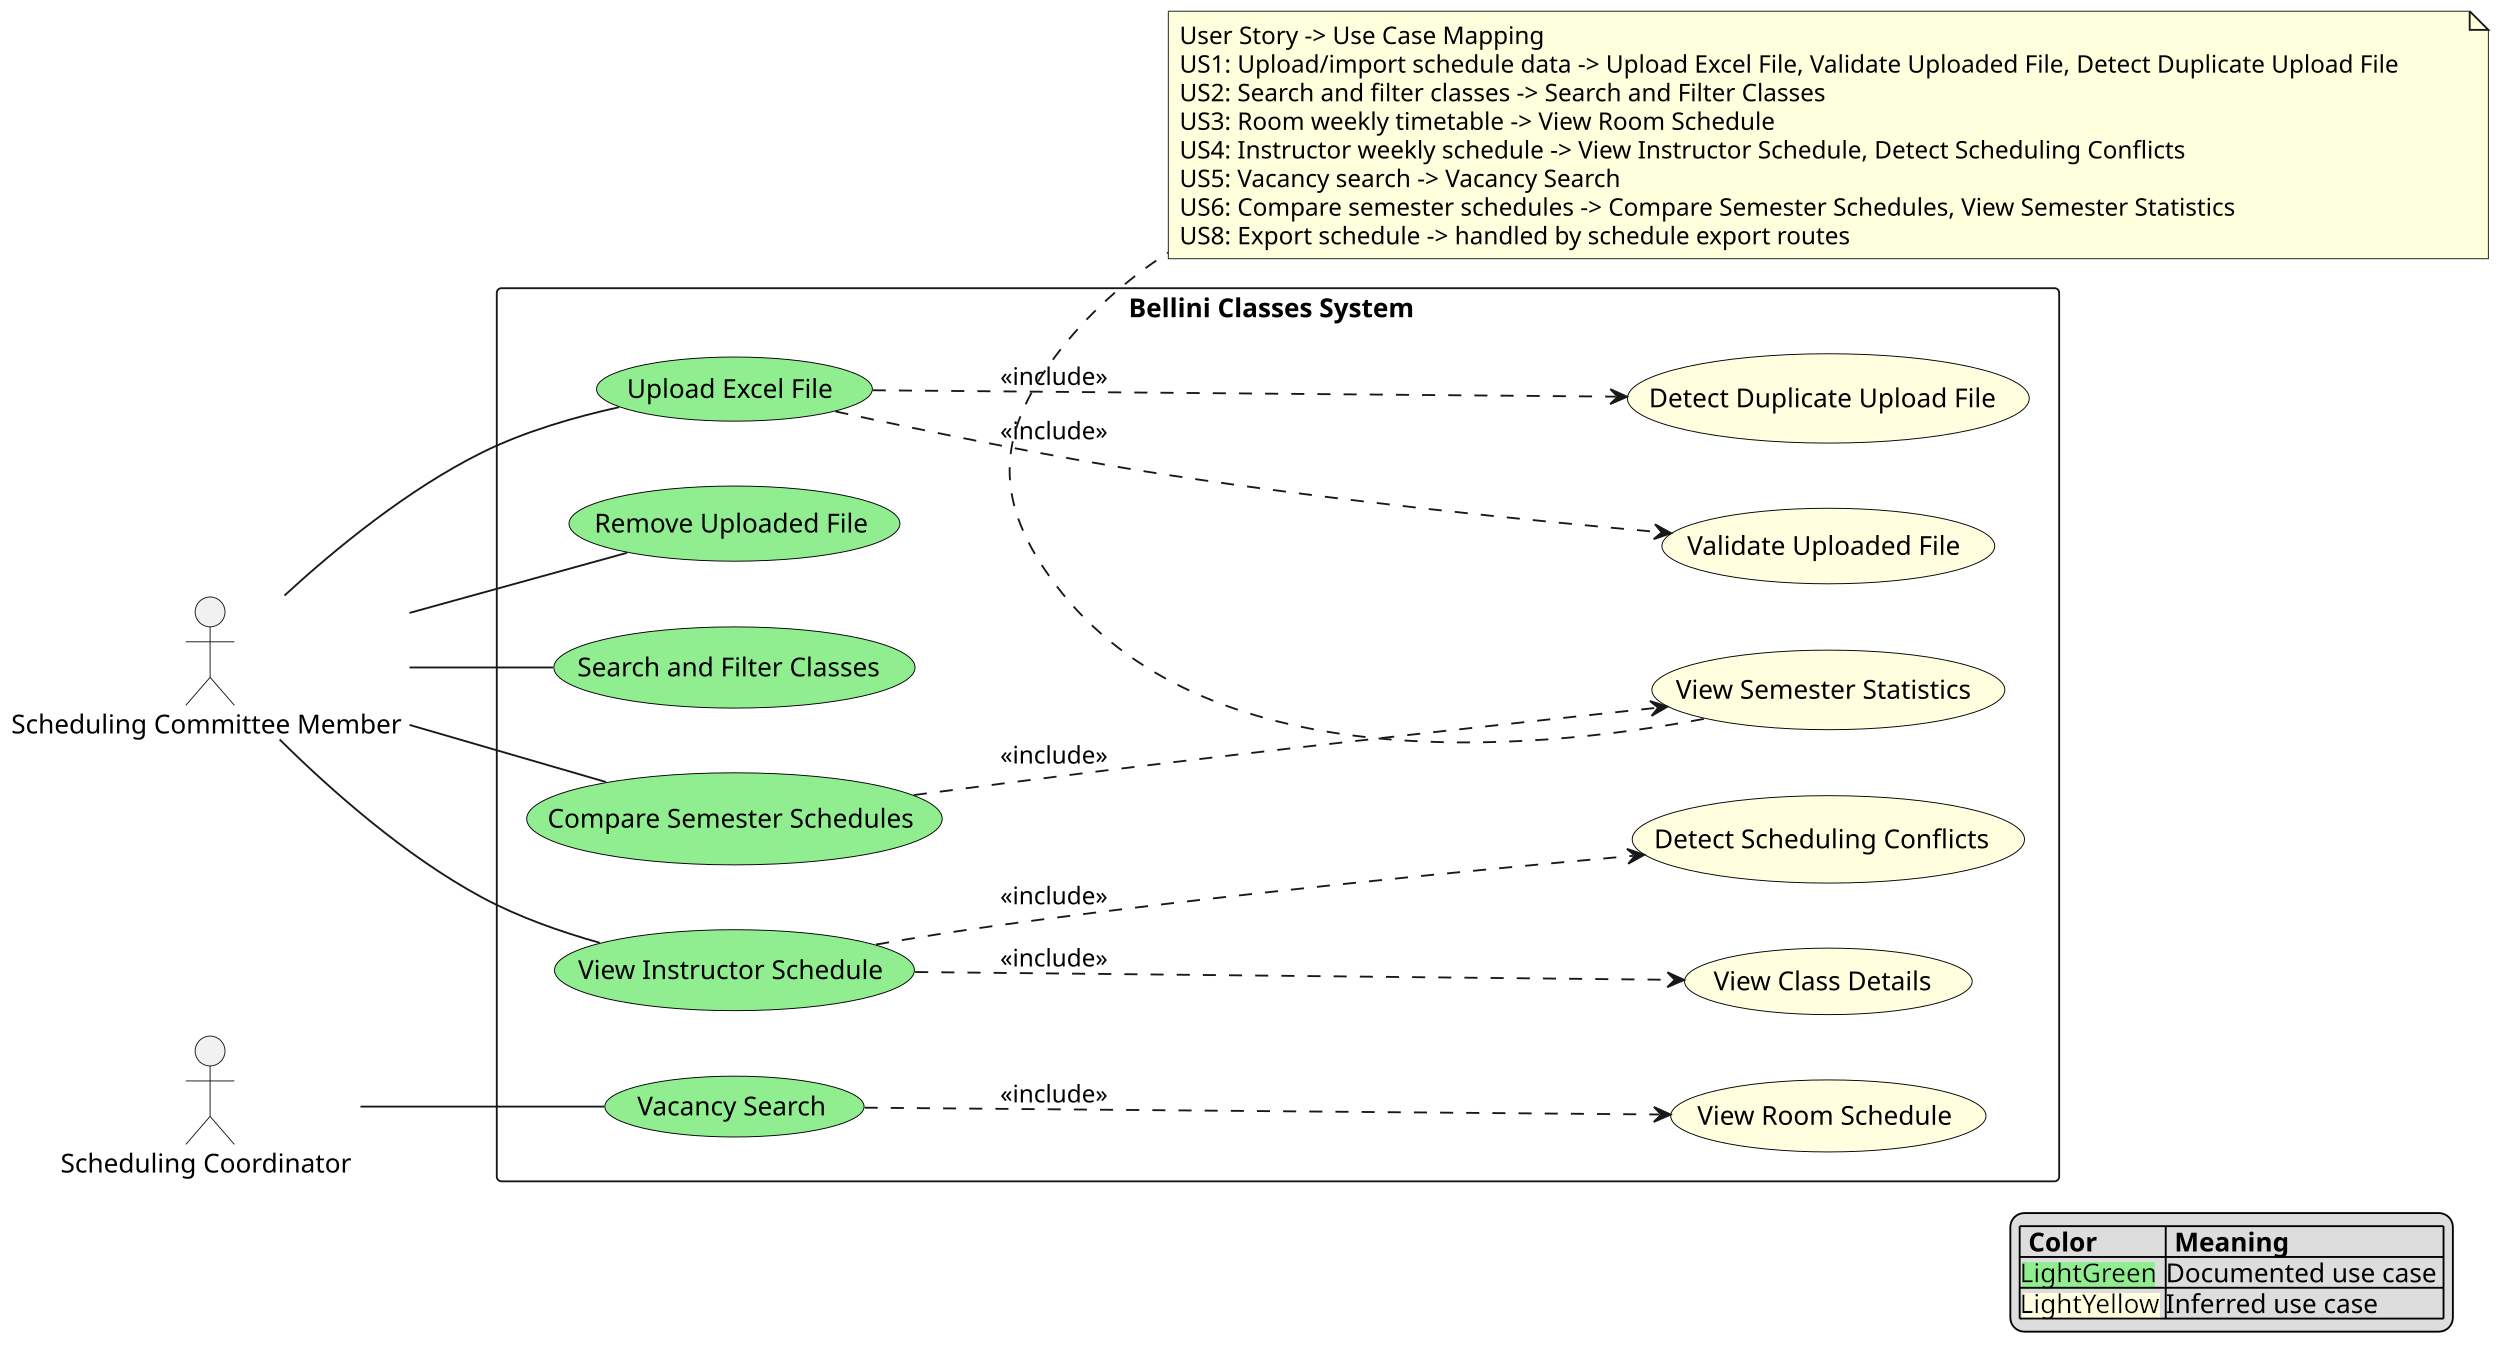
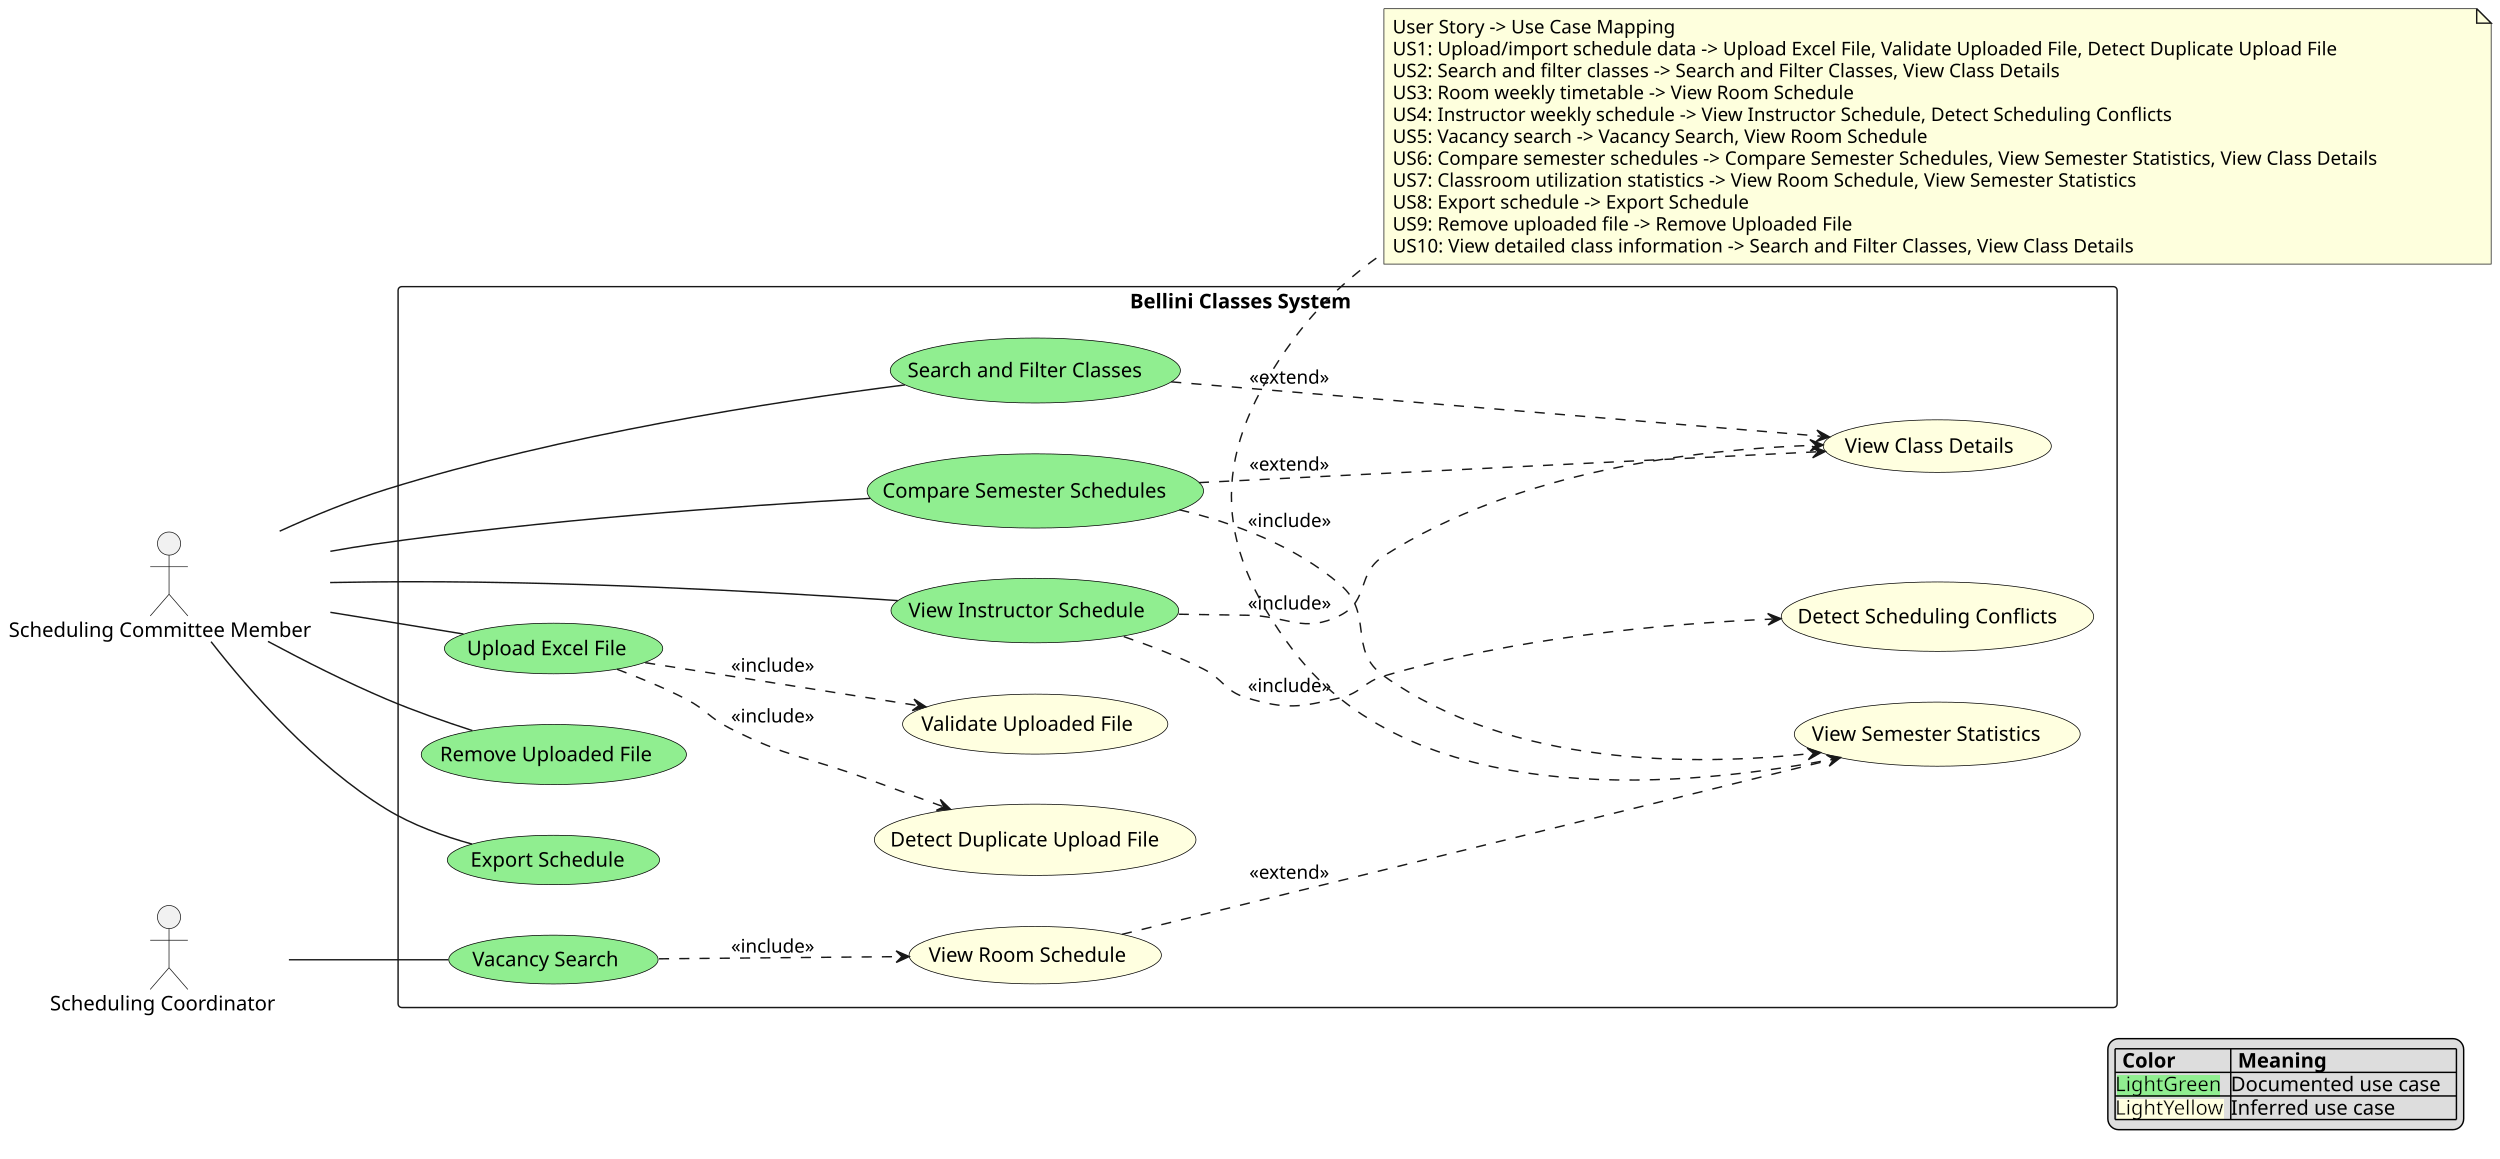
- <svg xmlns="http://www.w3.org/2000/svg" contentStyleType="text/css" data-diagram-type="DESCRIPTION" height="732px" preserveAspectRatio="none" style="width:1338px;height:732px;background:#FFFFFF;" version="1.1" viewBox="0 0 1338 732" width="1338px" zoomAndPan="magnify">
+ <svg xmlns="http://www.w3.org/2000/svg" contentStyleType="text/css" data-diagram-type="DESCRIPTION" height="800px" preserveAspectRatio="none" style="width:1727px;height:800px;background:#FFFFFF;" version="1.1" viewBox="0 0 1727 800" width="1727px" zoomAndPan="magnify">
  <defs>
-     <filter height="1" id="bkrtp244hbtht0" width="1" x="0" y="0">
+     <filter height="1" id="b1ghmrmlvfj99b0" width="1" x="0" y="0">
      <feFlood flood-color="#90EE90" result="flood" />
      <feComposite in="SourceGraphic" in2="flood" operator="over" />
    </filter>
-     <filter height="1" id="bkrtp244hbtht1" width="1" x="0" y="0">
+     <filter height="1" id="b1ghmrmlvfj99b1" width="1" x="0" y="0">
      <feFlood flood-color="#FFFFE0" result="flood" />
      <feComposite in="SourceGraphic" in2="flood" operator="over" />
    </filter>
  </defs>
  <g>
    <g class="cluster" data-qualified-name="Bellini Classes System" data-source-line="11" id="ent0004">
-       <rect fill="none" height="478" rx="2.5" ry="2.5" style="stroke:#181818;stroke-width:1;" width="836.19" x="265.88" y="154.24" />
-       <text fill="#000000" font-family="sans-serif" font-size="14" font-weight="bold" lengthAdjust="spacing" textLength="159.893" x="604.029" y="169.775">Bellini Classes System</text>
+       <rect fill="none" height="498" rx="2.5" ry="2.5" style="stroke:#181818;stroke-width:1;" width="1187.5" x="275" y="198" />
+       <text fill="#000000" font-family="sans-serif" font-size="14" font-weight="bold" lengthAdjust="spacing" textLength="176.408" x="780.546" y="212.995">Bellini Classes System</text>
    </g>
    <g class="entity" data-qualified-name="Bellini Classes System.UC_UPLOAD" data-source-line="12" id="ent0005">
-       <ellipse cx="393.08" cy="208.242" fill="#90EE90" rx="73.81" ry="17.162" style="stroke:#000000;stroke-width:0.5;" />
-       <text fill="#000000" font-family="sans-serif" font-size="14" lengthAdjust="spacing" textLength="115.151" x="335.505" y="212.986">Upload Excel File</text>
+       <ellipse cx="382.414" cy="447.983" fill="#90EE90" rx="75.414" ry="17.483" style="stroke:#000000;stroke-width:0.5;" />
+       <text fill="#000000" font-family="sans-serif" font-size="14" lengthAdjust="spacing" textLength="119.731" x="322.549" y="452.631">Upload Excel File</text>
    </g>
    <g class="entity" data-qualified-name="Bellini Classes System.UC_REMOVE" data-source-line="13" id="ent0006">
-       <ellipse cx="393.085" cy="280.241" fill="#90EE90" rx="88.555" ry="20.111" style="stroke:#000000;stroke-width:0.5;" />
-       <text fill="#000000" font-family="sans-serif" font-size="14" lengthAdjust="spacing" textLength="149.94" x="318.115" y="284.985">Remove Uploaded File</text>
+       <ellipse cx="382.595" cy="521.219" fill="#90EE90" rx="91.595" ry="20.719" style="stroke:#000000;stroke-width:0.5;" />
+       <text fill="#000000" font-family="sans-serif" font-size="14" lengthAdjust="spacing" textLength="157.343" x="303.924" y="525.867">Remove Uploaded File</text>
    </g>
    <g class="entity" data-qualified-name="Bellini Classes System.UC_SEARCH" data-source-line="14" id="ent0007">
-       <ellipse cx="393.077" cy="357.243" fill="#90EE90" rx="96.667" ry="21.733" style="stroke:#000000;stroke-width:0.5;" />
-       <text fill="#000000" font-family="sans-serif" font-size="14" lengthAdjust="spacing" textLength="168.219" x="308.968" y="361.988">Search and Filter Classes</text>
+       <ellipse cx="715.212" cy="255.942" fill="#90EE90" rx="100.212" ry="22.442" style="stroke:#000000;stroke-width:0.5;" />
+       <text fill="#000000" font-family="sans-serif" font-size="14" lengthAdjust="spacing" textLength="176.524" x="626.95" y="260.591">Search and Filter Classes</text>
    </g>
    <g class="entity" data-qualified-name="Bellini Classes System.UC_COMPARE" data-source-line="15" id="ent0008">
-       <ellipse cx="393.08" cy="438.24" fill="#90EE90" rx="111.2" ry="24.64" style="stroke:#000000;stroke-width:0.5;" />
-       <text fill="#000000" font-family="sans-serif" font-size="14" lengthAdjust="spacing" textLength="200.081" x="293.039" y="442.984">Compare Semester Schedules</text>
+       <ellipse cx="715.207" cy="339.142" fill="#90EE90" rx="116.207" ry="25.642" style="stroke:#000000;stroke-width:0.5;" />
+       <text fill="#000000" font-family="sans-serif" font-size="14" lengthAdjust="spacing" textLength="211.244" x="609.586" y="343.79">Compare Semester Schedules</text>
    </g>
    <g class="entity" data-qualified-name="Bellini Classes System.UC_INSTRUCTOR" data-source-line="16" id="ent0009">
-       <ellipse cx="393.077" cy="519.244" fill="#90EE90" rx="96.317" ry="21.663" style="stroke:#000000;stroke-width:0.5;" />
-       <text fill="#000000" font-family="sans-serif" font-size="14" lengthAdjust="spacing" textLength="167.44" x="309.358" y="523.988">View Instructor Schedule</text>
+       <ellipse cx="714.878" cy="421.776" fill="#90EE90" rx="99.378" ry="22.276" style="stroke:#000000;stroke-width:0.5;" />
+       <text fill="#000000" font-family="sans-serif" font-size="14" lengthAdjust="spacing" textLength="174.685" x="627.535" y="426.424">View Instructor Schedule</text>
    </g>
    <g class="entity" data-qualified-name="Bellini Classes System.UC_VACANCY" data-source-line="17" id="ent0010">
-       <ellipse cx="393.076" cy="592.235" fill="#90EE90" rx="69.376" ry="16.275" style="stroke:#000000;stroke-width:0.5;" />
-       <text fill="#000000" font-family="sans-serif" font-size="14" lengthAdjust="spacing" textLength="104.05" x="341.051" y="596.979">Vacancy Search</text>
+       <ellipse cx="382.311" cy="662.862" fill="#90EE90" rx="72.311" ry="16.862" style="stroke:#000000;stroke-width:0.5;" />
+       <text fill="#000000" font-family="sans-serif" font-size="14" lengthAdjust="spacing" textLength="112.144" x="326.239" y="667.511">Vacancy Search</text>
    </g>
-     <g class="entity" data-qualified-name="Bellini Classes System.UC_ROOM" data-source-line="19" id="ent0011">
-       <ellipse cx="978.531" cy="597.244" fill="#FFFFE0" rx="84.371" ry="19.274" style="stroke:#000000;stroke-width:0.5;" />
-       <text fill="#000000" font-family="sans-serif" font-size="14" lengthAdjust="spacing" textLength="140.315" x="908.373" y="601.988">View Room Schedule</text>
+     <g class="entity" data-qualified-name="Bellini Classes System.UC_EXPORT" data-source-line="18" id="ent0011">
+       <ellipse cx="382.313" cy="594.062" fill="#90EE90" rx="73.313" ry="17.062" style="stroke:#000000;stroke-width:0.5;" />
+       <text fill="#000000" font-family="sans-serif" font-size="14" lengthAdjust="spacing" textLength="114.611" x="325.007" y="598.711">Export Schedule</text>
    </g>
-     <g class="entity" data-qualified-name="Bellini Classes System.UC_CONFLICT" data-source-line="20" id="ent0012">
-       <ellipse cx="978.532" cy="449.236" fill="#FFFFE0" rx="104.982" ry="23.396" style="stroke:#000000;stroke-width:0.5;" />
-       <text fill="#000000" font-family="sans-serif" font-size="14" lengthAdjust="spacing" textLength="186.56" x="885.252" y="453.981">Detect Scheduling Conflicts</text>
+     <g class="entity" data-qualified-name="Bellini Classes System.UC_ROOM" data-source-line="20" id="ent0012">
+       <ellipse cx="715.15" cy="659.83" fill="#FFFFE0" rx="87.15" ry="19.83" style="stroke:#000000;stroke-width:0.5;" />
+       <text fill="#000000" font-family="sans-serif" font-size="14" lengthAdjust="spacing" textLength="147.26" x="641.52" y="664.479">View Room Schedule</text>
    </g>
-     <g class="entity" data-qualified-name="Bellini Classes System.UC_VALIDATE" data-source-line="21" id="ent0013">
-       <ellipse cx="978.526" cy="292.235" fill="#FFFFE0" rx="89.076" ry="20.215" style="stroke:#000000;stroke-width:0.5;" />
-       <text fill="#000000" font-family="sans-serif" font-size="14" lengthAdjust="spacing" textLength="151.129" x="902.962" y="296.979">Validate Uploaded File</text>
+     <g class="entity" data-qualified-name="Bellini Classes System.UC_CONFLICT" data-source-line="21" id="ent0013">
+       <ellipse cx="1338.411" cy="425.982" fill="#FFFFE0" rx="107.912" ry="23.982" style="stroke:#000000;stroke-width:0.5;" />
+       <text fill="#000000" font-family="sans-serif" font-size="14" lengthAdjust="spacing" textLength="193.355" x="1241.734" y="430.631">Detect Scheduling Conflicts</text>
    </g>
-     <g class="entity" data-qualified-name="Bellini Classes System.UC_DUP_FILE" data-source-line="22" id="ent0014">
-       <ellipse cx="978.529" cy="213.238" fill="#FFFFE0" rx="107.539" ry="23.908" style="stroke:#000000;stroke-width:0.5;" />
-       <text fill="#000000" font-family="sans-serif" font-size="14" lengthAdjust="spacing" textLength="192.138" x="882.46" y="217.982">Detect Duplicate Upload File</text>
+     <g class="entity" data-qualified-name="Bellini Classes System.UC_VALIDATE" data-source-line="22" id="ent0014">
+       <ellipse cx="715.122" cy="500.224" fill="#FFFFE0" rx="91.623" ry="20.724" style="stroke:#000000;stroke-width:0.5;" />
+       <text fill="#000000" font-family="sans-serif" font-size="14" lengthAdjust="spacing" textLength="157.404" x="636.42" y="504.873">Validate Uploaded File</text>
    </g>
-     <g class="entity" data-qualified-name="Bellini Classes System.UC_DETAILS" data-source-line="23" id="ent0015">
-       <ellipse cx="978.532" cy="525.236" fill="#FFFFE0" rx="76.982" ry="17.796" style="stroke:#000000;stroke-width:0.5;" />
-       <text fill="#000000" font-family="sans-serif" font-size="14" lengthAdjust="spacing" textLength="122.869" x="917.097" y="529.981">View Class Details</text>
+     <g class="entity" data-qualified-name="Bellini Classes System.UC_DUP_FILE" data-source-line="23" id="ent0015">
+       <ellipse cx="715.088" cy="580.118" fill="#FFFFE0" rx="111.088" ry="24.618" style="stroke:#000000;stroke-width:0.5;" />
+       <text fill="#000000" font-family="sans-serif" font-size="14" lengthAdjust="spacing" textLength="200.231" x="614.973" y="584.766">Detect Duplicate Upload File</text>
    </g>
-     <g class="entity" data-qualified-name="Bellini Classes System.UC_STATS" data-source-line="24" id="ent0016">
-       <ellipse cx="978.535" cy="369.241" fill="#FFFFE0" rx="94.455" ry="21.291" style="stroke:#000000;stroke-width:0.5;" />
-       <text fill="#000000" font-family="sans-serif" font-size="14" lengthAdjust="spacing" textLength="163.276" x="896.896" y="373.985">View Semester Statistics</text>
+     <g class="entity" data-qualified-name="Bellini Classes System.UC_DETAILS" data-source-line="24" id="ent0016">
+       <ellipse cx="1338.283" cy="308.156" fill="#FFFFE0" rx="78.783" ry="18.157" style="stroke:#000000;stroke-width:0.5;" />
+       <text fill="#000000" font-family="sans-serif" font-size="14" lengthAdjust="spacing" textLength="127.798" x="1274.384" y="312.805">View Class Details</text>
+     </g>
+     <g class="entity" data-qualified-name="Bellini Classes System.UC_STATS" data-source-line="25" id="ent0017">
+       <ellipse cx="1338.265" cy="507.153" fill="#FFFFE0" rx="98.765" ry="22.153" style="stroke:#000000;stroke-width:0.5;" />
+       <text fill="#000000" font-family="sans-serif" font-size="14" lengthAdjust="spacing" textLength="173.332" x="1251.599" y="511.801">View Semester Statistics</text>
    </g>
    <g class="entity" data-qualified-name="SCM" data-source-line="8" id="ent0002">
-       <ellipse cx="112.442" cy="327.5" fill="#F1F1F1" rx="8" ry="8" style="stroke:#181818;stroke-width:0.5;" />
-       <path d="M112.442,335.5 L112.442,362.5 M99.442,343.5 L125.442,343.5 M112.442,362.5 L99.442,377.5 M112.442,362.5 L125.442,377.5" fill="none" style="stroke:#181818;stroke-width:0.5;" />
-       <text fill="#000000" font-family="sans-serif" font-size="14" lengthAdjust="spacing" textLength="212.885" x="6" y="392.535">Scheduling Committee Member</text>
+       <ellipse cx="116.783" cy="375.5" fill="#F1F1F1" rx="8" ry="8" style="stroke:#181818;stroke-width:0.5;" />
+       <path d="M116.783,383.5 L116.783,410.5 M103.783,391.5 L129.783,391.5 M116.783,410.5 L103.783,425.5 M116.783,410.5 L129.783,425.5" fill="none" style="stroke:#181818;stroke-width:0.5;" />
+       <text fill="#000000" font-family="sans-serif" font-size="14" lengthAdjust="spacing" textLength="221.566" x="6" y="439.995">Scheduling Committee Member</text>
    </g>
    <g class="entity" data-qualified-name="SC" data-source-line="9" id="ent0003">
-       <ellipse cx="112.439" cy="562.5" fill="#F1F1F1" rx="8" ry="8" style="stroke:#181818;stroke-width:0.5;" />
-       <path d="M112.439,570.5 L112.439,597.5 M99.439,578.5 L125.439,578.5 M112.439,597.5 L99.439,612.5 M112.439,597.5 L125.439,612.5" fill="none" style="stroke:#181818;stroke-width:0.5;" />
-       <text fill="#000000" font-family="sans-serif" font-size="14" lengthAdjust="spacing" textLength="160.098" x="32.39" y="627.535">Scheduling Coordinator</text>
+       <ellipse cx="116.76" cy="633.5" fill="#F1F1F1" rx="8" ry="8" style="stroke:#181818;stroke-width:0.5;" />
+       <path d="M116.76,641.5 L116.76,668.5 M103.76,649.5 L129.76,649.5 M116.76,668.5 L103.76,683.5 M116.76,668.5 L129.76,683.5" fill="none" style="stroke:#181818;stroke-width:0.5;" />
+       <text fill="#000000" font-family="sans-serif" font-size="14" lengthAdjust="spacing" textLength="164.52" x="34.5" y="697.995">Scheduling Coordinator</text>
    </g>
-     <g class="entity" data-qualified-name="GMN29" data-source-line="48" id="ent0030">
-       <path d="M625.28,6 L625.28,138.484 L1331.776,138.484 L1331.776,16 L1321.776,6 L625.28,6" fill="#FEFFDD" style="stroke:#181818;stroke-width:0.5;" />
-       <path d="M1321.776,6 L1321.776,16 L1331.776,16 L1321.776,6" fill="#FEFFDD" style="stroke:#181818;stroke-width:1;" />
-       <text fill="#000000" font-family="sans-serif" font-size="13" lengthAdjust="spacing" textLength="206.172" x="631.28" y="23.568">User Story -&gt; Use Case Mapping</text>
-       <text fill="#000000" font-family="sans-serif" font-size="13" lengthAdjust="spacing" textLength="685.496" x="631.28" y="38.879">US1: Upload/import schedule data -&gt; Upload Excel File, Validate Uploaded File, Detect Duplicate Upload File</text>
-       <text fill="#000000" font-family="sans-serif" font-size="13" lengthAdjust="spacing" textLength="366.418" x="631.28" y="54.19">US2: Search and filter classes -&gt; Search and Filter Classes</text>
-       <text fill="#000000" font-family="sans-serif" font-size="13" lengthAdjust="spacing" textLength="335.258" x="631.28" y="69.5">US3: Room weekly timetable -&gt; View Room Schedule</text>
-       <text fill="#000000" font-family="sans-serif" font-size="13" lengthAdjust="spacing" textLength="563.716" x="631.28" y="84.811">US4: Instructor weekly schedule -&gt; View Instructor Schedule, Detect Scheduling Conflicts</text>
-       <text fill="#000000" font-family="sans-serif" font-size="13" lengthAdjust="spacing" textLength="251.399" x="631.28" y="100.121">US5: Vacancy search -&gt; Vacancy Search</text>
-       <text fill="#000000" font-family="sans-serif" font-size="13" lengthAdjust="spacing" textLength="589.208" x="631.28" y="115.432">US6: Compare semester schedules -&gt; Compare Semester Schedules, View Semester Statistics</text>
-       <text fill="#000000" font-family="sans-serif" font-size="13" lengthAdjust="spacing" textLength="379.488" x="631.28" y="130.742">US8: Export schedule -&gt; handled by schedule export routes</text>
+     <g class="entity" data-qualified-name="GMN34" data-source-line="53" id="ent0035">
+       <path d="M956,6 L956,182.461 L1720.901,182.461 L1720.901,16 L1710.901,6 L956,6" fill="#FEFFDD" style="stroke:#181818;stroke-width:0.5;" />
+       <path d="M1710.901,6 L1710.901,16 L1720.901,16 L1710.901,6" fill="#FEFFDD" style="stroke:#181818;stroke-width:1;" />
+       <text fill="#000000" font-family="sans-serif" font-size="13" lengthAdjust="spacing" textLength="212.107" x="962" y="23.067">User Story -&gt; Use Case Mapping</text>
+       <text fill="#000000" font-family="sans-serif" font-size="13" lengthAdjust="spacing" textLength="706.856" x="962" y="38.2">US1: Upload/import schedule data -&gt; Upload Excel File, Validate Uploaded File, Detect Duplicate Upload File</text>
+       <text fill="#000000" font-family="sans-serif" font-size="13" lengthAdjust="spacing" textLength="508.333" x="962" y="53.333">US2: Search and filter classes -&gt; Search and Filter Classes, View Class Details</text>
+       <text fill="#000000" font-family="sans-serif" font-size="13" lengthAdjust="spacing" textLength="348.766" x="962" y="68.465">US3: Room weekly timetable -&gt; View Room Schedule</text>
+       <text fill="#000000" font-family="sans-serif" font-size="13" lengthAdjust="spacing" textLength="583.47" x="962" y="83.598">US4: Instructor weekly schedule -&gt; View Instructor Schedule, Detect Scheduling Conflicts</text>
+       <text fill="#000000" font-family="sans-serif" font-size="13" lengthAdjust="spacing" textLength="410.192" x="962" y="98.731">US5: Vacancy search -&gt; Vacancy Search, View Room Schedule</text>
+       <text fill="#000000" font-family="sans-serif" font-size="13" lengthAdjust="spacing" textLength="743.901" x="962" y="113.864">US6: Compare semester schedules -&gt; Compare Semester Schedules, View Semester Statistics, View Class Details</text>
+       <text fill="#000000" font-family="sans-serif" font-size="13" lengthAdjust="spacing" textLength="562.548" x="962" y="128.997">US7: Classroom utilization statistics -&gt; View Room Schedule, View Semester Statistics</text>
+       <text fill="#000000" font-family="sans-serif" font-size="13" lengthAdjust="spacing" textLength="269.769" x="962" y="144.129">US8: Export schedule -&gt; Export Schedule</text>
+       <text fill="#000000" font-family="sans-serif" font-size="13" lengthAdjust="spacing" textLength="346.43" x="962" y="159.262">US9: Remove uploaded file -&gt; Remove Uploaded File</text>
+       <text fill="#000000" font-family="sans-serif" font-size="13" lengthAdjust="spacing" textLength="561.368" x="962" y="174.395">US10: View detailed class information -&gt; Search and Filter Classes, View Class Details</text>
    </g>
-     <g class="link" data-entity-1="ent0002" data-entity-2="ent0005" data-link-type="association" data-source-line="27" id="lnk17">
-       <path d="M152.26,318.71 C179.66,293.54 218.4,261.82 257.88,242.24 C280.71,230.92 307.64,223.15 331.37,217.92" fill="none" id="SCM-UC_UPLOAD" style="stroke:#181818;stroke-width:1;" />
+     <g class="link" data-entity-1="ent0002" data-entity-2="ent0005" data-link-type="association" data-source-line="28" id="lnk18">
+       <path d="M228.22,422.99 C259.67,428.12 292.8,433.53 320.18,437.99" fill="none" id="SCM-UC_UPLOAD" style="stroke:#181818;stroke-width:1;" />
    </g>
-     <g class="link" data-entity-1="ent0002" data-entity-2="ent0006" data-link-type="association" data-source-line="28" id="lnk18">
-       <path d="M219.18,328.02 C258.75,317.09 302.16,305.09 335.58,295.85" fill="none" id="SCM-UC_REMOVE" style="stroke:#181818;stroke-width:1;" />
+     <g class="link" data-entity-1="ent0002" data-entity-2="ent0006" data-link-type="association" data-source-line="29" id="lnk19">
+       <path d="M185.12,443.09 C210.36,456.62 239.58,471.37 267,483 C285.99,491.06 307.32,498.54 326.37,504.7" fill="none" id="SCM-UC_REMOVE" style="stroke:#181818;stroke-width:1;" />
    </g>
-     <g class="link" data-entity-1="ent0002" data-entity-2="ent0007" data-link-type="association" data-source-line="29" id="lnk19">
-       <path d="M219.18,357.24 C244.43,357.24 271.24,357.24 296.03,357.24" fill="none" id="SCM-UC_SEARCH" style="stroke:#181818;stroke-width:1;" />
+     <g class="link" data-entity-1="ent0002" data-entity-2="ent0007" data-link-type="association" data-source-line="30" id="lnk20">
+       <path d="M193.19,366.95 C216.41,356.36 242.36,345.68 267,338 C388.28,300.22 533.81,277.53 625.12,265.89" fill="none" id="SCM-UC_SEARCH" style="stroke:#181818;stroke-width:1;" />
    </g>
-     <g class="link" data-entity-1="ent0002" data-entity-2="ent0008" data-link-type="association" data-source-line="30" id="lnk20">
-       <path d="M219.18,387.98 C254.44,398.23 292.75,409.36 324.32,418.54" fill="none" id="SCM-UC_COMPARE" style="stroke:#181818;stroke-width:1;" />
+     <g class="link" data-entity-1="ent0002" data-entity-2="ent0008" data-link-type="association" data-source-line="31" id="lnk21">
+       <path d="M228.21,380.85 C238.25,379.05 248.3,377.39 258,376 C374.36,359.29 508.59,349.54 601.13,344.28" fill="none" id="SCM-UC_COMPARE" style="stroke:#181818;stroke-width:1;" />
    </g>
-     <g class="link" data-entity-1="ent0002" data-entity-2="ent0009" data-link-type="association" data-source-line="31" id="lnk21">
-       <path d="M149.66,395.78 C177.05,422.89 216.85,458.14 257.88,480.24 C277.32,490.71 299.9,498.67 320.93,504.57" fill="none" id="SCM-UC_INSTRUCTOR" style="stroke:#181818;stroke-width:1;" />
+     <g class="link" data-entity-1="ent0002" data-entity-2="ent0009" data-link-type="association" data-source-line="32" id="lnk22">
+       <path d="M228.05,402.42 C238.17,402.25 248.28,402.1 258,402 C383.39,400.66 528.01,408.62 620.17,414.89" fill="none" id="SCM-UC_INSTRUCTOR" style="stroke:#181818;stroke-width:1;" />
    </g>
-     <g class="link" data-entity-1="ent0003" data-entity-2="ent0010" data-link-type="association" data-source-line="32" id="lnk22">
-       <path d="M192.92,592.24 C234.1,592.24 283.89,592.24 323.39,592.24" fill="none" id="SC-UC_VACANCY" style="stroke:#181818;stroke-width:1;" />
+     <g class="link" data-entity-1="ent0002" data-entity-2="ent0011" data-link-type="association" data-source-line="33" id="lnk23">
+       <path d="M145.79,443.27 C173,478.14 217.5,528.7 267,559 C284.91,569.96 306.51,577.72 326.1,583.1" fill="none" id="SCM-UC_EXPORT" style="stroke:#181818;stroke-width:1;" />
    </g>
-     <g class="link" data-entity-1="ent0005" data-entity-2="ent0013" data-link-type="dependency" data-source-line="34" id="lnk23">
-       <path d="M447.11,220.19 C493.82,230.37 563.79,244.83 625.28,254.24 C716.94,268.27 816.824,278.425 888.374,284.835" fill="none" id="UC_UPLOAD-to-UC_VALIDATE" style="stroke:#181818;stroke-width:1;stroke-dasharray:7,7;" />
-       <polygon fill="#181818" points="894.35,285.37,885.743,280.583,889.37,284.924,885.029,288.551,894.35,285.37" style="stroke:#181818;stroke-width:1;" />
-       <text fill="#000000" font-family="sans-serif" font-size="13" lengthAdjust="spacing" textLength="59.357" x="535.28" y="235.108">«include»</text>
+     <g class="link" data-entity-1="ent0003" data-entity-2="ent0010" data-link-type="association" data-source-line="34" id="lnk24">
+       <path d="M199.57,663 C234.79,663 275.63,663 309.68,663" fill="none" id="SC-UC_VACANCY" style="stroke:#181818;stroke-width:1;" />
    </g>
-     <g class="link" data-entity-1="ent0005" data-entity-2="ent0014" data-link-type="dependency" data-source-line="35" id="lnk24">
-       <path d="M467.09,208.87 C568.76,209.74 747.65,211.268 864.8,212.278" fill="none" id="UC_UPLOAD-to-UC_DUP_FILE" style="stroke:#181818;stroke-width:1;stroke-dasharray:7,7;" />
-       <polygon fill="#181818" points="870.8,212.33,861.835,208.253,865.8,212.287,861.766,216.252,870.8,212.33" style="stroke:#181818;stroke-width:1;" />
-       <text fill="#000000" font-family="sans-serif" font-size="13" lengthAdjust="spacing" textLength="59.357" x="535.28" y="206.018">«include»</text>
+     <g class="link" data-entity-1="ent0005" data-entity-2="ent0014" data-link-type="dependency" data-source-line="36" id="lnk25">
+       <path d="M445.66,457.78 C500.73,466.45 575.303,478.177 633.753,487.377" fill="none" id="UC_UPLOAD-to-UC_VALIDATE" style="stroke:#181818;stroke-width:1;stroke-dasharray:7,7;" />
+       <polygon fill="#181818" points="639.68,488.31,631.411,482.959,634.741,487.533,630.168,490.862,639.68,488.31" style="stroke:#181818;stroke-width:1;" />
+       <text fill="#000000" font-family="sans-serif" font-size="13" lengthAdjust="spacing" textLength="63.007" x="505" y="464.067">«include»</text>
    </g>
-     <g class="link" data-entity-1="ent0009" data-entity-2="ent0012" data-link-type="dependency" data-source-line="36" id="lnk25">
-       <path d="M468.89,505.49 C489.99,501.87 513,498.16 534.28,495.24 C652.9,478.95 784.104,466.086 874.054,458.026" fill="none" id="UC_INSTRUCTOR-to-UC_CONFLICT" style="stroke:#181818;stroke-width:1;stroke-dasharray:7,7;" />
-       <polygon fill="#181818" points="880.03,457.49,870.709,454.309,875.05,457.936,871.423,462.277,880.03,457.49" style="stroke:#181818;stroke-width:1;" />
-       <text fill="#000000" font-family="sans-serif" font-size="13" lengthAdjust="spacing" textLength="59.357" x="535.28" y="483.968">«include»</text>
+     <g class="link" data-entity-1="ent0005" data-entity-2="ent0015" data-link-type="dependency" data-source-line="37" id="lnk26">
+       <path d="M426.24,462.34 C441.62,468.07 458.9,475.17 474,483 C488.22,490.38 489.72,495.74 504,503 C544.11,523.4 556.76,522.5 599,538 C617.76,544.88 632.615,550.31 651.025,557.04" fill="none" id="UC_UPLOAD-to-UC_DUP_FILE" style="stroke:#181818;stroke-width:1;stroke-dasharray:7,7;" />
+       <polygon fill="#181818" points="656.66,559.1,649.581,552.253,651.964,557.383,646.834,559.767,656.66,559.1" style="stroke:#181818;stroke-width:1;" />
+       <text fill="#000000" font-family="sans-serif" font-size="13" lengthAdjust="spacing" textLength="63.007" x="505" y="499.067">«include»</text>
    </g>
-     <g class="link" data-entity-1="ent0009" data-entity-2="ent0015" data-link-type="dependency" data-source-line="37" id="lnk26">
-       <path d="M489.78,520.22 C604.87,521.41 789.72,523.308 895.34,524.398" fill="none" id="UC_INSTRUCTOR-to-UC_DETAILS" style="stroke:#181818;stroke-width:1;stroke-dasharray:7,7;" />
-       <polygon fill="#181818" points="901.34,524.46,892.382,520.367,896.34,524.408,892.299,528.367,901.34,524.46" style="stroke:#181818;stroke-width:1;" />
-       <text fill="#000000" font-family="sans-serif" font-size="13" lengthAdjust="spacing" textLength="59.357" x="535.28" y="517.258">«include»</text>
+     <g class="link" data-entity-1="ent0009" data-entity-2="ent0013" data-link-type="dependency" data-source-line="38" id="lnk27">
+       <path d="M776.27,439.76 C794.26,445.91 813.78,453.44 831,462 C845.35,469.13 845.66,477.36 861,482 C888.65,490.37 897.88,488.64 926,482 C940.51,478.58 941.7,471.2 956,467 C1046.13,440.56 1146.716,431.075 1224.276,427.645" fill="none" id="UC_INSTRUCTOR-to-UC_CONFLICT" style="stroke:#181818;stroke-width:1;stroke-dasharray:7,7;" />
+       <polygon fill="#181818" points="1230.27,427.38,1221.102,423.781,1225.275,427.601,1221.456,431.774,1230.27,427.38" style="stroke:#181818;stroke-width:1;" />
+       <text fill="#000000" font-family="sans-serif" font-size="13" lengthAdjust="spacing" textLength="63.007" x="862" y="478.067">«include»</text>
    </g>
-     <g class="link" data-entity-1="ent0008" data-entity-2="ent0016" data-link-type="dependency" data-source-line="38" id="lnk27">
-       <path d="M489.09,425.5 C530.84,420.01 580.48,413.63 625.28,408.24 C716.46,397.28 815.084,386.478 886.464,378.848" fill="none" id="UC_COMPARE-to-UC_STATS" style="stroke:#181818;stroke-width:1;stroke-dasharray:7,7;" />
-       <polygon fill="#181818" points="892.43,378.21,883.056,375.189,887.458,378.741,883.906,383.144,892.43,378.21" style="stroke:#181818;stroke-width:1;" />
-       <text fill="#000000" font-family="sans-serif" font-size="13" lengthAdjust="spacing" textLength="59.357" x="535.28" y="408.658">«include»</text>
+     <g class="link" data-entity-1="ent0009" data-entity-2="ent0016" data-link-type="dependency" data-source-line="39" id="lnk28">
+       <path d="M814.27,424.31 C829.9,424.6 845.89,424.84 861,425 C889.89,425.3 900.24,438.07 926,425 C946.14,414.78 936.96,396.14 956,384 C1048.66,324.89 1171.694,310.429 1253.404,307.579" fill="none" id="UC_INSTRUCTOR-to-UC_DETAILS" style="stroke:#181818;stroke-width:1;stroke-dasharray:7,7;" />
+       <polygon fill="#181818" points="1259.4,307.37,1250.266,303.686,1254.403,307.544,1250.545,311.681,1259.4,307.37" style="stroke:#181818;stroke-width:1;" />
+       <text fill="#000000" font-family="sans-serif" font-size="13" lengthAdjust="spacing" textLength="63.007" x="862" y="421.067">«include»</text>
    </g>
-     <g class="link" data-entity-1="ent0010" data-entity-2="ent0011" data-link-type="dependency" data-source-line="39" id="lnk28">
-       <path d="M462.73,592.83 C570.27,593.75 772.13,595.478 888.12,596.478" fill="none" id="UC_VACANCY-to-UC_ROOM" style="stroke:#181818;stroke-width:1;stroke-dasharray:7,7;" />
-       <polygon fill="#181818" points="894.12,596.53,885.155,592.453,889.12,596.487,885.086,600.452,894.12,596.53" style="stroke:#181818;stroke-width:1;" />
-       <text fill="#000000" font-family="sans-serif" font-size="13" lengthAdjust="spacing" textLength="59.357" x="535.28" y="590.018">«include»</text>
+     <g class="link" data-entity-1="ent0008" data-entity-2="ent0017" data-link-type="dependency" data-source-line="40" id="lnk29">
+       <path d="M814.69,352.14 C852.98,361.39 894.97,377.16 926,404 C949.45,424.29 930.68,449.1 956,467 C1044.5,529.57 1168.694,529.389 1251.784,520.489" fill="none" id="UC_COMPARE-to-UC_STATS" style="stroke:#181818;stroke-width:1;stroke-dasharray:7,7;" />
+       <polygon fill="#181818" points="1257.75,519.85,1248.375,516.831,1252.778,520.383,1249.227,524.786,1257.75,519.85" style="stroke:#181818;stroke-width:1;" />
+       <text fill="#000000" font-family="sans-serif" font-size="13" lengthAdjust="spacing" textLength="63.007" x="862" y="364.067">«include»</text>
    </g>
-     <g class="link" data-entity-1="ent0016" data-entity-2="ent0030" data-link-type="association" data-source-line="48" id="lnk31">
-       <path d="M911.92,384.76 C816.37,402.57 643.31,417.19 564.78,312.74 C532.2,269.4 532.2,234.08 564.78,190.74 C581.51,168.49 602.13,150.21 625.15,135.21" fill="none" id="UC_STATS-GMN29" style="stroke:#181818;stroke-width:1;stroke-dasharray:7,7;" />
+     <g class="link" data-entity-1="ent0008" data-entity-2="ent0016" data-link-type="dependency" data-source-line="41" id="lnk30">
+       <path d="M828.19,333.4 C953.36,327.16 1146.497,317.529 1254.967,312.119" fill="none" id="UC_COMPARE-to-UC_DETAILS" style="stroke:#181818;stroke-width:1;stroke-dasharray:7,7;" />
+       <polygon fill="#181818" points="1260.96,311.82,1251.772,308.273,1255.966,312.069,1252.17,316.263,1260.96,311.82" style="stroke:#181818;stroke-width:1;" />
+       <text fill="#000000" font-family="sans-serif" font-size="13" lengthAdjust="spacing" textLength="61.185" x="863" y="325.067">«extend»</text>
    </g>
-     <g class="legend" data-source-line="41">
-       <rect fill="#DDDDDD" height="63.465" rx="7.5" ry="7.5" style="stroke:#000000;stroke-width:1;" width="236.844" x="1075.932" y="649.24" />
-       <text fill="#000000" font-family="sans-serif" font-size="14" font-weight="bold" lengthAdjust="spacing" textLength="38.773" x="1085.547" y="669.775">Color</text>
-       <text fill="#000000" font-family="sans-serif" font-size="14" font-weight="bold" lengthAdjust="spacing" textLength="61.318" x="1163.716" y="669.775">Meaning</text>
-       <text fill="#000000" filter="url(#bkrtp244hbtht0)" font-family="sans-serif" font-size="14" lengthAdjust="spacing" textLength="74.3" x="1080.932" y="686.263">LightGreen</text>
-       <text fill="#000000" font-family="sans-serif" font-size="14" lengthAdjust="spacing" textLength="148.675" x="1159.101" y="686.263">Documented use case</text>
-       <text fill="#000000" filter="url(#bkrtp244hbtht1)" font-family="sans-serif" font-size="14" lengthAdjust="spacing" textLength="78.169" x="1080.932" y="702.752">LightYellow</text>
-       <text fill="#000000" font-family="sans-serif" font-size="14" lengthAdjust="spacing" textLength="116.061" x="1159.101" y="702.752">Inferred use case</text>
-       <line style="stroke:#000000;stroke-width:1;" x1="1080.932" x2="1307.776" y1="656.24" y2="656.24" />
-       <line style="stroke:#000000;stroke-width:1;" x1="1080.932" x2="1307.776" y1="672.728" y2="672.728" />
-       <line style="stroke:#000000;stroke-width:1;" x1="1080.932" x2="1307.776" y1="689.217" y2="689.217" />
-       <line style="stroke:#000000;stroke-width:1;" x1="1080.932" x2="1307.776" y1="705.705" y2="705.705" />
-       <line style="stroke:#000000;stroke-width:1;" x1="1080.932" x2="1080.932" y1="656.24" y2="705.705" />
-       <line style="stroke:#000000;stroke-width:1;" x1="1159.101" x2="1159.101" y1="656.24" y2="705.705" />
-       <line style="stroke:#000000;stroke-width:1;" x1="1307.776" x2="1307.776" y1="656.24" y2="705.705" />
+     <g class="link" data-entity-1="ent0010" data-entity-2="ent0012" data-link-type="dependency" data-source-line="42" id="lnk31">
+       <path d="M455.21,662.35 C506,661.89 568.36,661.325 622.06,660.835" fill="none" id="UC_VACANCY-to-UC_ROOM" style="stroke:#181818;stroke-width:1;stroke-dasharray:7,7;" />
+       <polygon fill="#181818" points="628.06,660.78,619.024,656.862,623.06,660.826,619.097,664.862,628.06,660.78" style="stroke:#181818;stroke-width:1;" />
+       <text fill="#000000" font-family="sans-serif" font-size="13" lengthAdjust="spacing" textLength="63.007" x="505" y="658.067">«include»</text>
+     </g>
+     <g class="link" data-entity-1="ent0007" data-entity-2="ent0016" data-link-type="dependency" data-source-line="43" id="lnk32">
+       <path d="M809.04,263.78 C933.15,274.17 1144.381,291.84 1257.811,301.33" fill="none" id="UC_SEARCH-to-UC_DETAILS" style="stroke:#181818;stroke-width:1;stroke-dasharray:7,7;" />
+       <polygon fill="#181818" points="1263.79,301.83,1255.155,297.094,1258.807,301.413,1254.488,305.066,1263.79,301.83" style="stroke:#181818;stroke-width:1;" />
+       <text fill="#000000" font-family="sans-serif" font-size="13" lengthAdjust="spacing" textLength="61.185" x="863" y="265.067">«extend»</text>
+     </g>
+     <g class="link" data-entity-1="ent0012" data-entity-2="ent0017" data-link-type="dependency" data-source-line="44" id="lnk33">
+       <path d="M775.03,645.47 C891.38,616.82 1143.774,554.695 1265.604,524.695" fill="none" id="UC_ROOM-to-UC_STATS" style="stroke:#181818;stroke-width:1;stroke-dasharray:7,7;" />
+       <polygon fill="#181818" points="1271.43,523.26,1261.735,521.528,1266.575,524.456,1263.648,529.296,1271.43,523.26" style="stroke:#181818;stroke-width:1;" />
+       <text fill="#000000" font-family="sans-serif" font-size="13" lengthAdjust="spacing" textLength="61.185" x="863" y="607.067">«extend»</text>
+     </g>
+     <g class="link" data-entity-1="ent0017" data-entity-2="ent0035" data-link-type="association" data-source-line="53" id="lnk36">
+       <path d="M1271.6,523.35 C1170.03,543.66 979.65,563.08 893.5,449.5 C835.76,373.37 837.01,311.57 893.5,234.5 C910.74,210.98 931.93,191.29 955.62,174.83" fill="none" id="UC_STATS-GMN34" style="stroke:#181818;stroke-width:1;stroke-dasharray:7,7;" />
+     </g>
+     <g class="legend" data-source-line="46">
+       <rect fill="#DDDDDD" height="62.891" rx="7.5" ry="7.5" style="stroke:#000000;stroke-width:1;" width="245.792" x="1456.109" y="717.495" />
+       <text fill="#000000" font-family="sans-serif" font-size="14" font-weight="bold" lengthAdjust="spacing" textLength="41.214" x="1465.983" y="737.49">Color</text>
+       <text fill="#000000" font-family="sans-serif" font-size="14" font-weight="bold" lengthAdjust="spacing" textLength="67.628" x="1545.881" y="737.49">Meaning</text>
+       <text fill="#000000" filter="url(#b1ghmrmlvfj99b0)" font-family="sans-serif" font-size="14" lengthAdjust="spacing" textLength="77.643" x="1461.109" y="753.787">LightGreen</text>
+       <text fill="#000000" font-family="sans-serif" font-size="14" lengthAdjust="spacing" textLength="155.894" x="1541.007" y="753.787">Documented use case</text>
+       <text fill="#000000" filter="url(#b1ghmrmlvfj99b1)" font-family="sans-serif" font-size="14" lengthAdjust="spacing" textLength="79.898" x="1461.109" y="770.084">LightYellow</text>
+       <text fill="#000000" font-family="sans-serif" font-size="14" lengthAdjust="spacing" textLength="121.42" x="1541.007" y="770.084">Inferred use case</text>
+       <line style="stroke:#000000;stroke-width:1;" x1="1461.109" x2="1696.901" y1="724.495" y2="724.495" />
+       <line style="stroke:#000000;stroke-width:1;" x1="1461.109" x2="1696.901" y1="740.792" y2="740.792" />
+       <line style="stroke:#000000;stroke-width:1;" x1="1461.109" x2="1696.901" y1="757.089" y2="757.089" />
+       <line style="stroke:#000000;stroke-width:1;" x1="1461.109" x2="1696.901" y1="773.386" y2="773.386" />
+       <line style="stroke:#000000;stroke-width:1;" x1="1461.109" x2="1461.109" y1="724.495" y2="773.386" />
+       <line style="stroke:#000000;stroke-width:1;" x1="1541.007" x2="1541.007" y1="724.495" y2="773.386" />
+       <line style="stroke:#000000;stroke-width:1;" x1="1696.901" x2="1696.901" y1="724.495" y2="773.386" />
    </g>
  </g>
</svg>
